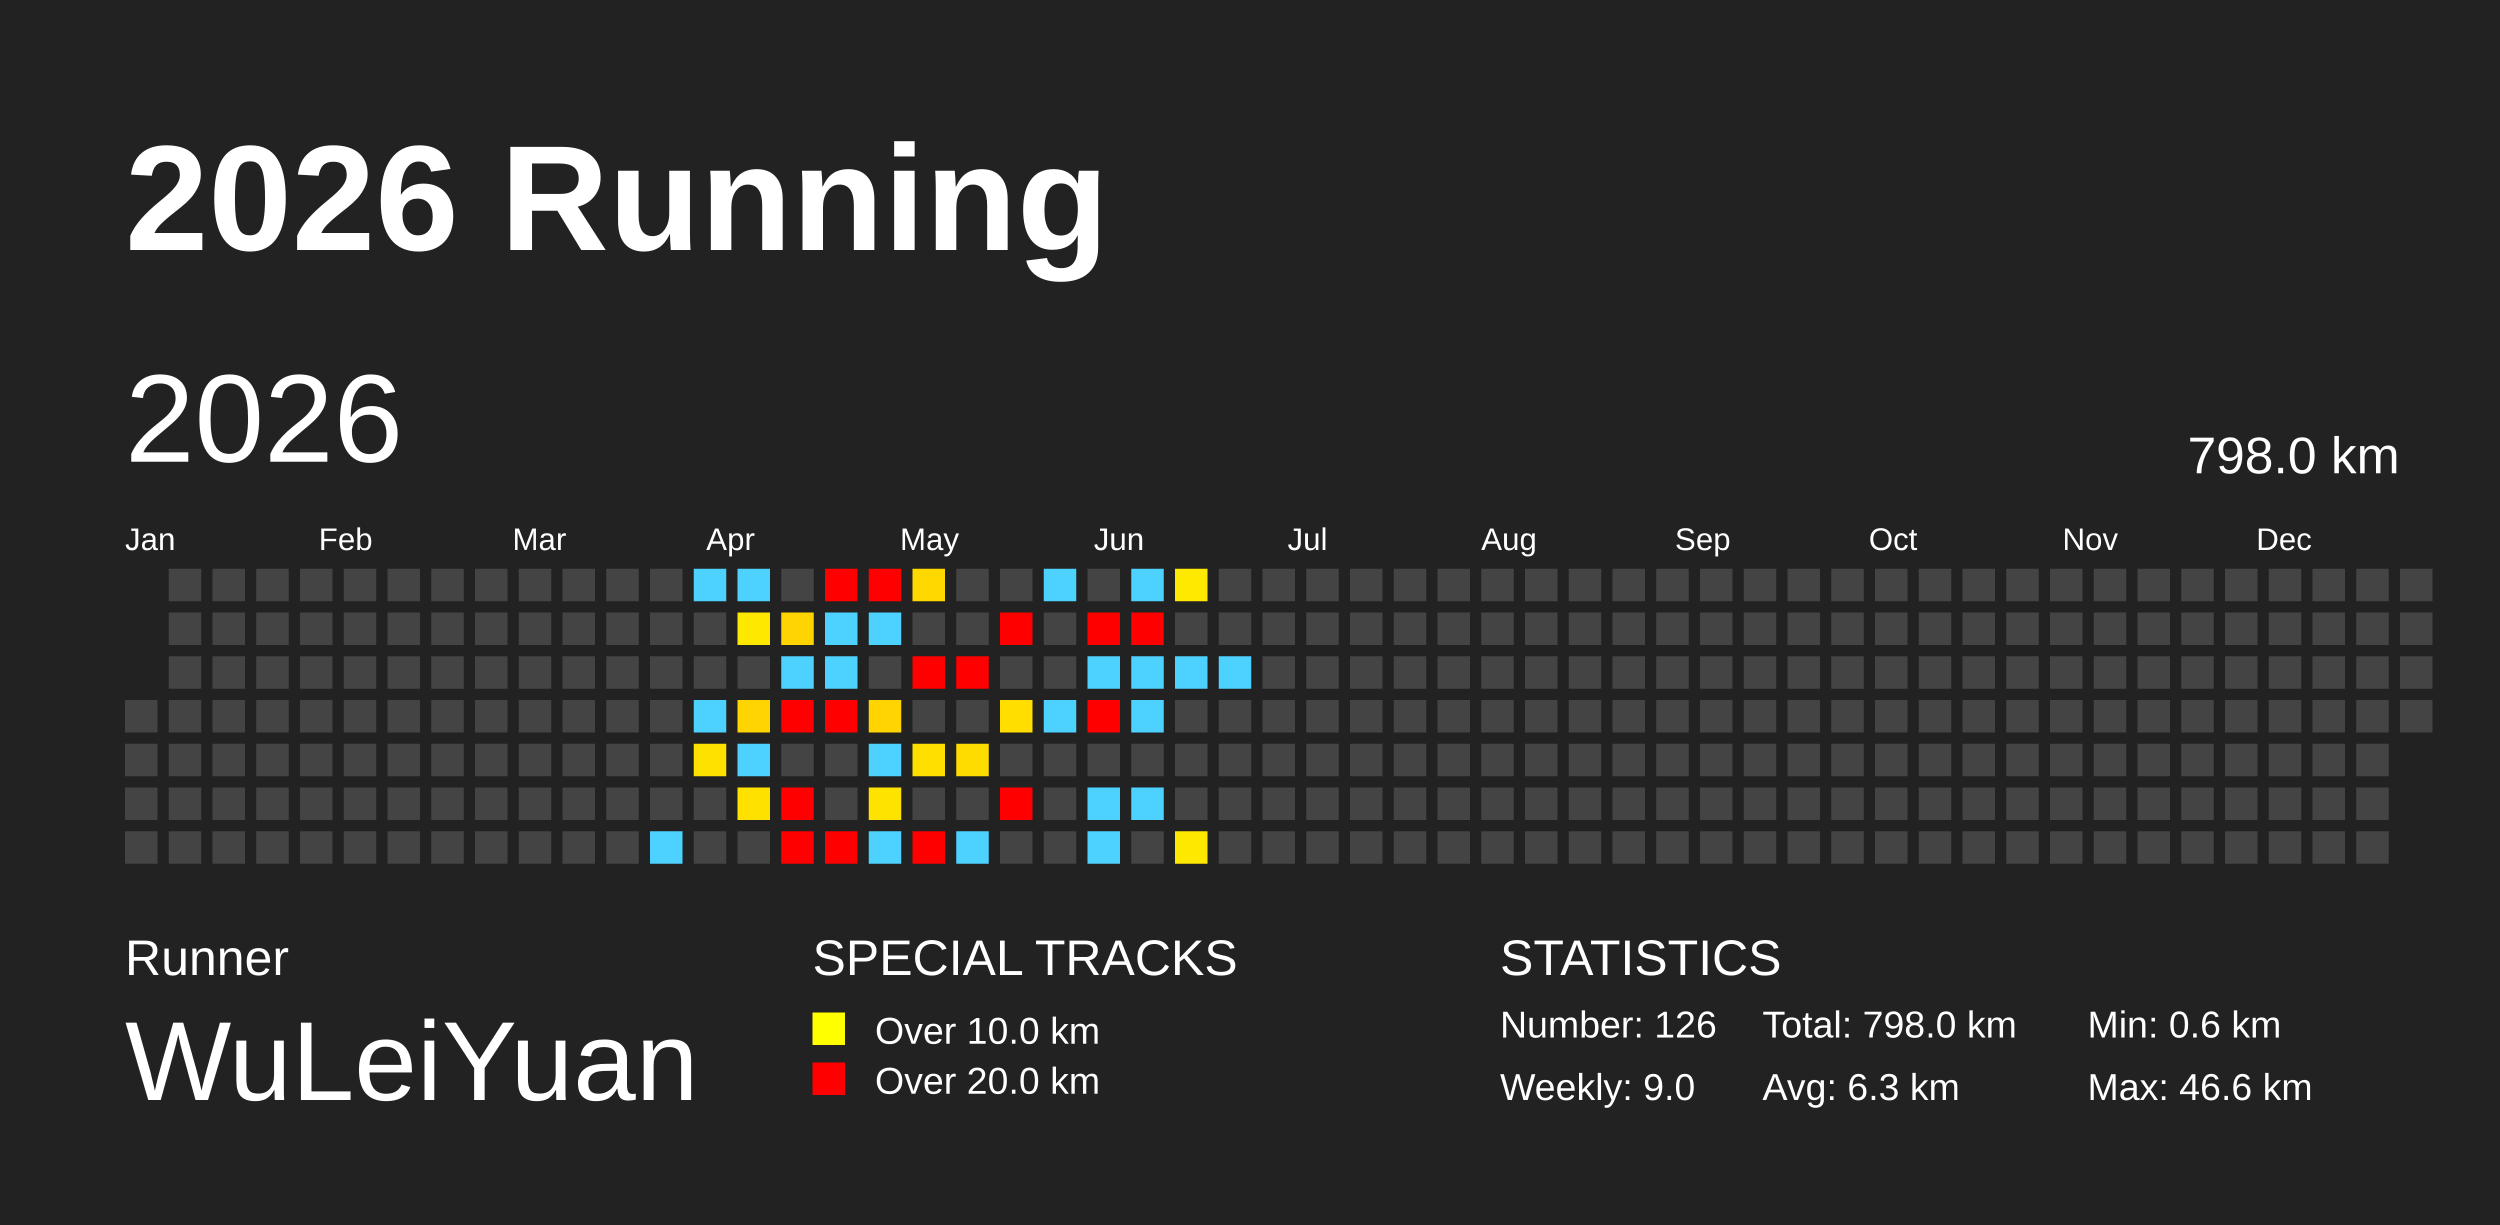
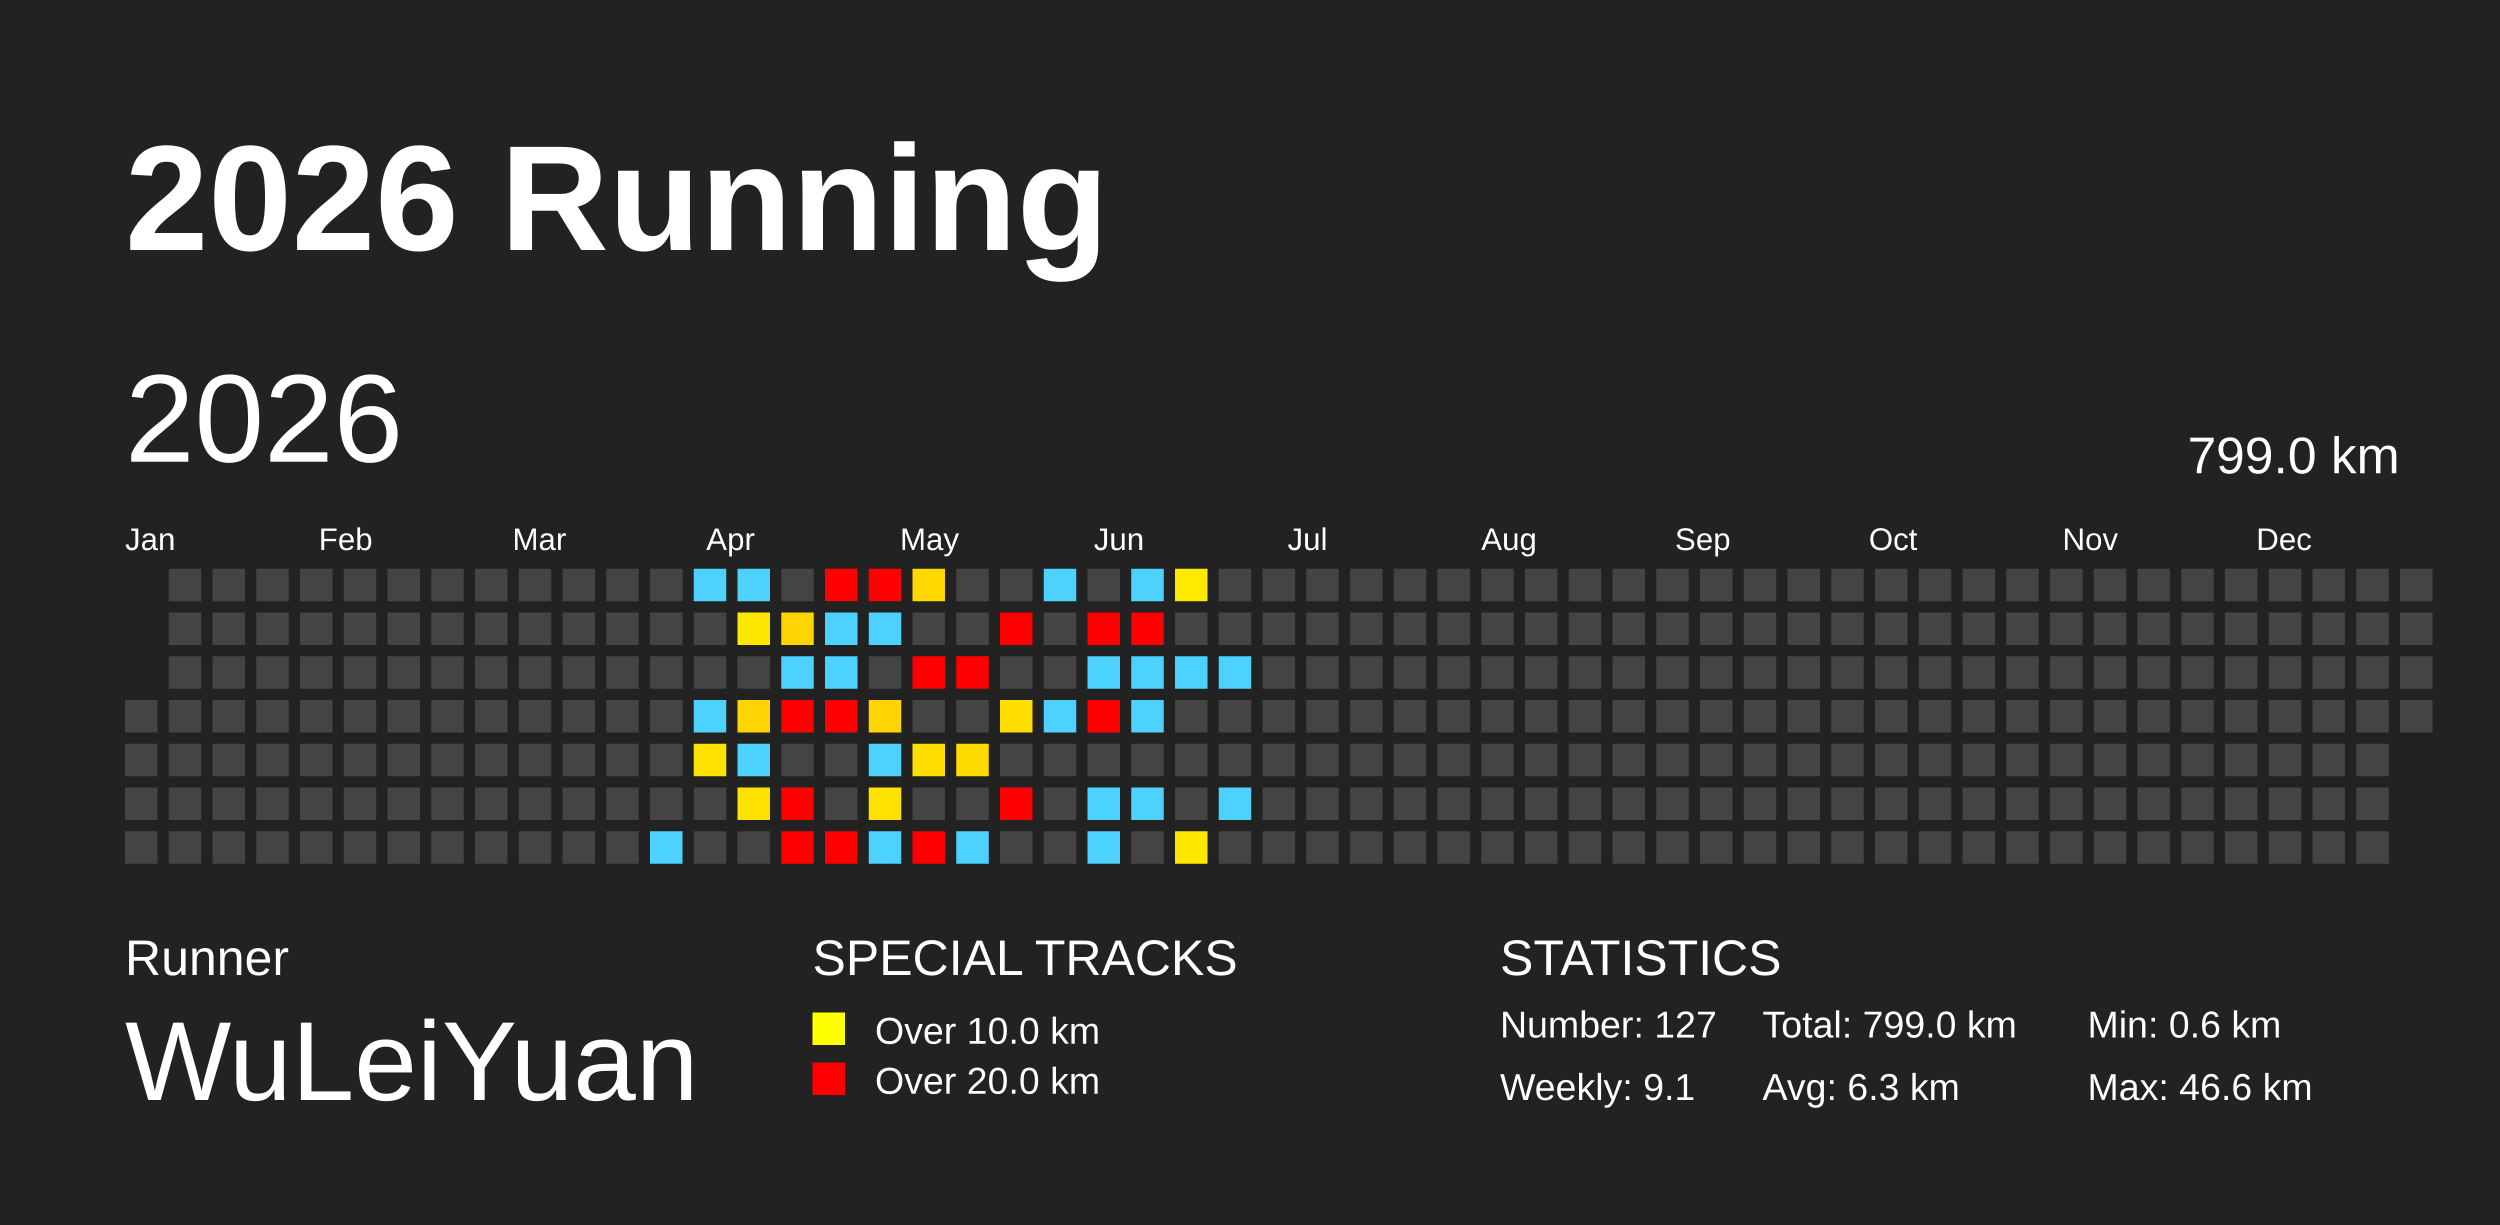
<svg xmlns="http://www.w3.org/2000/svg" baseProfile="full" height="98mm" version="1.1" viewBox="0,0,200,98" width="200mm">
  <defs />
  <rect fill="#222222" height="98" width="200" x="0" y="0" />
  <text fill="#FFFFFF" style="font-size:12px; font-family:Arial; font-weight:bold;" x="10" y="20">2026 Running</text>
  <text fill="#FFFFFF" style="font-size:4px; font-family:Arial" x="10" y="78">Runner</text>
  <text fill="#FFFFFF" style="font-size:9px; font-family:Arial" x="10" y="88">WuLeiYuan</text>
  <text fill="#FFFFFF" style="font-size:4px; font-family:Arial" x="65" y="78">SPECIAL TRACKS</text>
  <rect fill="yellow" height="2.6" width="2.6" x="65" y="81" />
  <text fill="#FFFFFF" style="font-size:3px; font-family:Arial" x="70" y="83.5">Over 10.0 km</text>
  <rect fill="red" height="2.6" width="2.6" x="65" y="85" />
  <text fill="#FFFFFF" style="font-size:3px; font-family:Arial" x="70" y="87.5">Over 20.0 km</text>
  <text fill="#FFFFFF" style="font-size:4px; font-family:Arial" x="120" y="78">STATISTICS</text>
-   <text fill="#FFFFFF" style="font-size:3px; font-family:Arial" x="120" y="83">Number: 126</text>
-   <text fill="#FFFFFF" style="font-size:3px; font-family:Arial" x="120" y="88">Weekly: 9.0</text>
-   <text fill="#FFFFFF" style="font-size:3px; font-family:Arial" x="141" y="83">Total: 798.0 km</text>
+   <text fill="#FFFFFF" style="font-size:3px; font-family:Arial" x="120" y="83">Number: 127</text>
+   <text fill="#FFFFFF" style="font-size:3px; font-family:Arial" x="120" y="88">Weekly: 9.1</text>
+   <text fill="#FFFFFF" style="font-size:3px; font-family:Arial" x="141" y="83">Total: 799.0 km</text>
  <text fill="#FFFFFF" style="font-size:3px; font-family:Arial" x="141" y="88">Avg: 6.3 km</text>
  <text fill="#FFFFFF" style="font-size:3px; font-family:Arial" x="167" y="83">Min: 0.6 km</text>
  <text fill="#FFFFFF" style="font-size:3px; font-family:Arial" x="167" y="88">Max: 46.6 km</text>
  <text dominant-baseline="hanging" fill="#FFFFFF" style="font-size:10.0px; font-family:Arial;" x="10" y="30">2026</text>
-   <text dominant-baseline="hanging" fill="#FFFFFF" style="font-size:4.125px; font-family:Arial;" x="175" y="35">798.0 km</text>
+   <text dominant-baseline="hanging" fill="#FFFFFF" style="font-size:4.125px; font-family:Arial;" x="175" y="35">799.0 km</text>
  <text fill="#FFFFFF" style="font-size:2.5px; font-family:Arial" x="10.0" y="44">Jan</text>
  <text fill="#FFFFFF" style="font-size:2.5px; font-family:Arial" x="25.5" y="44">Feb</text>
  <text fill="#FFFFFF" style="font-size:2.5px; font-family:Arial" x="41.0" y="44">Mar</text>
  <text fill="#FFFFFF" style="font-size:2.5px; font-family:Arial" x="56.5" y="44">Apr</text>
  <text fill="#FFFFFF" style="font-size:2.5px; font-family:Arial" x="72.0" y="44">May</text>
  <text fill="#FFFFFF" style="font-size:2.5px; font-family:Arial" x="87.5" y="44">Jun</text>
  <text fill="#FFFFFF" style="font-size:2.5px; font-family:Arial" x="103.0" y="44">Jul</text>
  <text fill="#FFFFFF" style="font-size:2.5px; font-family:Arial" x="118.5" y="44">Aug</text>
  <text fill="#FFFFFF" style="font-size:2.5px; font-family:Arial" x="134.0" y="44">Sep</text>
  <text fill="#FFFFFF" style="font-size:2.5px; font-family:Arial" x="149.5" y="44">Oct</text>
  <text fill="#FFFFFF" style="font-size:2.5px; font-family:Arial" x="165.0" y="44">Nov</text>
  <text fill="#FFFFFF" style="font-size:2.5px; font-family:Arial" x="180.5" y="44">Dec</text>
  <rect fill="#444444" height="2.6" width="2.6" x="10.0" y="56.0" />
  <rect fill="#444444" height="2.6" width="2.6" x="10.0" y="59.5" />
  <rect fill="#444444" height="2.6" width="2.6" x="10.0" y="63.0" />
  <rect fill="#444444" height="2.6" width="2.6" x="10.0" y="66.5" />
  <rect fill="#444444" height="2.6" width="2.6" x="13.5" y="45.5" />
  <rect fill="#444444" height="2.6" width="2.6" x="13.5" y="49.0" />
  <rect fill="#444444" height="2.6" width="2.6" x="13.5" y="52.5" />
  <rect fill="#444444" height="2.6" width="2.6" x="13.5" y="56.0" />
  <rect fill="#444444" height="2.6" width="2.6" x="13.5" y="59.5" />
  <rect fill="#444444" height="2.6" width="2.6" x="13.5" y="63.0" />
  <rect fill="#444444" height="2.6" width="2.6" x="13.5" y="66.5" />
  <rect fill="#444444" height="2.6" width="2.6" x="17.0" y="45.5" />
  <rect fill="#444444" height="2.6" width="2.6" x="17.0" y="49.0" />
  <rect fill="#444444" height="2.6" width="2.6" x="17.0" y="52.5" />
  <rect fill="#444444" height="2.6" width="2.6" x="17.0" y="56.0" />
  <rect fill="#444444" height="2.6" width="2.6" x="17.0" y="59.5" />
  <rect fill="#444444" height="2.6" width="2.6" x="17.0" y="63.0" />
  <rect fill="#444444" height="2.6" width="2.6" x="17.0" y="66.5" />
  <rect fill="#444444" height="2.6" width="2.6" x="20.5" y="45.5" />
  <rect fill="#444444" height="2.6" width="2.6" x="20.5" y="49.0" />
  <rect fill="#444444" height="2.6" width="2.6" x="20.5" y="52.5" />
  <rect fill="#444444" height="2.6" width="2.6" x="20.5" y="56.0" />
  <rect fill="#444444" height="2.6" width="2.6" x="20.5" y="59.5" />
  <rect fill="#444444" height="2.6" width="2.6" x="20.5" y="63.0" />
  <rect fill="#444444" height="2.6" width="2.6" x="20.5" y="66.5" />
  <rect fill="#444444" height="2.6" width="2.6" x="24.0" y="45.5" />
  <rect fill="#444444" height="2.6" width="2.6" x="24.0" y="49.0" />
  <rect fill="#444444" height="2.6" width="2.6" x="24.0" y="52.5" />
  <rect fill="#444444" height="2.6" width="2.6" x="24.0" y="56.0" />
  <rect fill="#444444" height="2.6" width="2.6" x="24.0" y="59.5" />
  <rect fill="#444444" height="2.6" width="2.6" x="24.0" y="63.0" />
  <rect fill="#444444" height="2.6" width="2.6" x="24.0" y="66.5" />
  <rect fill="#444444" height="2.6" width="2.6" x="27.5" y="45.5" />
  <rect fill="#444444" height="2.6" width="2.6" x="27.5" y="49.0" />
  <rect fill="#444444" height="2.6" width="2.6" x="27.5" y="52.5" />
  <rect fill="#444444" height="2.6" width="2.6" x="27.5" y="56.0" />
  <rect fill="#444444" height="2.6" width="2.6" x="27.5" y="59.5" />
  <rect fill="#444444" height="2.6" width="2.6" x="27.5" y="63.0" />
  <rect fill="#444444" height="2.6" width="2.6" x="27.5" y="66.5" />
  <rect fill="#444444" height="2.6" width="2.6" x="31.0" y="45.5" />
  <rect fill="#444444" height="2.6" width="2.6" x="31.0" y="49.0" />
  <rect fill="#444444" height="2.6" width="2.6" x="31.0" y="52.5" />
  <rect fill="#444444" height="2.6" width="2.6" x="31.0" y="56.0" />
  <rect fill="#444444" height="2.6" width="2.6" x="31.0" y="59.5" />
  <rect fill="#444444" height="2.6" width="2.6" x="31.0" y="63.0" />
  <rect fill="#444444" height="2.6" width="2.6" x="31.0" y="66.5" />
  <rect fill="#444444" height="2.6" width="2.6" x="34.5" y="45.5" />
  <rect fill="#444444" height="2.6" width="2.6" x="34.5" y="49.0" />
  <rect fill="#444444" height="2.6" width="2.6" x="34.5" y="52.5" />
  <rect fill="#444444" height="2.6" width="2.6" x="34.5" y="56.0" />
  <rect fill="#444444" height="2.6" width="2.6" x="34.5" y="59.5" />
  <rect fill="#444444" height="2.6" width="2.6" x="34.5" y="63.0" />
  <rect fill="#444444" height="2.6" width="2.6" x="34.5" y="66.5" />
  <rect fill="#444444" height="2.6" width="2.6" x="38.0" y="45.5" />
  <rect fill="#444444" height="2.6" width="2.6" x="38.0" y="49.0" />
  <rect fill="#444444" height="2.6" width="2.6" x="38.0" y="52.5" />
  <rect fill="#444444" height="2.6" width="2.6" x="38.0" y="56.0" />
  <rect fill="#444444" height="2.6" width="2.6" x="38.0" y="59.5" />
  <rect fill="#444444" height="2.6" width="2.6" x="38.0" y="63.0" />
  <rect fill="#444444" height="2.6" width="2.6" x="38.0" y="66.5" />
  <rect fill="#444444" height="2.6" width="2.6" x="41.5" y="45.5" />
  <rect fill="#444444" height="2.6" width="2.6" x="41.5" y="49.0" />
  <rect fill="#444444" height="2.6" width="2.6" x="41.5" y="52.5" />
  <rect fill="#444444" height="2.6" width="2.6" x="41.5" y="56.0" />
  <rect fill="#444444" height="2.6" width="2.6" x="41.5" y="59.5" />
  <rect fill="#444444" height="2.6" width="2.6" x="41.5" y="63.0" />
  <rect fill="#444444" height="2.6" width="2.6" x="41.5" y="66.5" />
  <rect fill="#444444" height="2.6" width="2.6" x="45.0" y="45.5" />
  <rect fill="#444444" height="2.6" width="2.6" x="45.0" y="49.0" />
  <rect fill="#444444" height="2.6" width="2.6" x="45.0" y="52.5" />
  <rect fill="#444444" height="2.6" width="2.6" x="45.0" y="56.0" />
  <rect fill="#444444" height="2.6" width="2.6" x="45.0" y="59.5" />
  <rect fill="#444444" height="2.6" width="2.6" x="45.0" y="63.0" />
  <rect fill="#444444" height="2.6" width="2.6" x="45.0" y="66.5" />
  <rect fill="#444444" height="2.6" width="2.6" x="48.5" y="45.5" />
  <rect fill="#444444" height="2.6" width="2.6" x="48.5" y="49.0" />
  <rect fill="#444444" height="2.6" width="2.6" x="48.5" y="52.5" />
  <rect fill="#444444" height="2.6" width="2.6" x="48.5" y="56.0" />
  <rect fill="#444444" height="2.6" width="2.6" x="48.5" y="59.5" />
  <rect fill="#444444" height="2.6" width="2.6" x="48.5" y="63.0" />
  <rect fill="#444444" height="2.6" width="2.6" x="48.5" y="66.5" />
  <rect fill="#444444" height="2.6" width="2.6" x="52.0" y="45.5" />
  <rect fill="#444444" height="2.6" width="2.6" x="52.0" y="49.0" />
  <rect fill="#444444" height="2.6" width="2.6" x="52.0" y="52.5" />
  <rect fill="#444444" height="2.6" width="2.6" x="52.0" y="56.0" />
  <rect fill="#444444" height="2.6" width="2.6" x="52.0" y="59.5" />
  <rect fill="#444444" height="2.6" width="2.6" x="52.0" y="63.0" />
  <rect fill="#4dd2ff" height="2.6" width="2.6" x="52.0" y="66.5" />
  <rect fill="#4dd2ff" height="2.6" width="2.6" x="55.5" y="45.5" />
  <rect fill="#444444" height="2.6" width="2.6" x="55.5" y="49.0" />
  <rect fill="#444444" height="2.6" width="2.6" x="55.5" y="52.5" />
  <rect fill="#4dd2ff" height="2.6" width="2.6" x="55.5" y="56.0" />
  <rect fill="#ffe100" height="2.6" width="2.6" x="55.5" y="59.5" />
  <rect fill="#444444" height="2.6" width="2.6" x="55.5" y="63.0" />
  <rect fill="#444444" height="2.6" width="2.6" x="55.5" y="66.5" />
  <rect fill="#4dd2ff" height="2.6" width="2.6" x="59.0" y="45.5" />
  <rect fill="#ffe800" height="2.6" width="2.6" x="59.0" y="49.0" />
  <rect fill="#444444" height="2.6" width="2.6" x="59.0" y="52.5" />
  <rect fill="#ffd400" height="2.6" width="2.6" x="59.0" y="56.0" />
  <rect fill="#4dd2ff" height="2.6" width="2.6" x="59.0" y="59.5" />
  <rect fill="#ffe100" height="2.6" width="2.6" x="59.0" y="63.0" />
  <rect fill="#444444" height="2.6" width="2.6" x="59.0" y="66.5" />
  <rect fill="#444444" height="2.6" width="2.6" x="62.5" y="45.5" />
  <rect fill="#ffd400" height="2.6" width="2.6" x="62.5" y="49.0" />
  <rect fill="#4dd2ff" height="2.6" width="2.6" x="62.5" y="52.5" />
  <rect fill="red" height="2.6" width="2.6" x="62.5" y="56.0" />
  <rect fill="#444444" height="2.6" width="2.6" x="62.5" y="59.5" />
  <rect fill="red" height="2.6" width="2.6" x="62.5" y="63.0" />
  <rect fill="red" height="2.6" width="2.6" x="62.5" y="66.5" />
  <rect fill="red" height="2.6" width="2.6" x="66.0" y="45.5" />
  <rect fill="#4dd2ff" height="2.6" width="2.6" x="66.0" y="49.0" />
  <rect fill="#4dd2ff" height="2.6" width="2.6" x="66.0" y="52.5" />
  <rect fill="red" height="2.6" width="2.6" x="66.0" y="56.0" />
  <rect fill="#444444" height="2.6" width="2.6" x="66.0" y="59.5" />
  <rect fill="#444444" height="2.6" width="2.6" x="66.0" y="63.0" />
  <rect fill="red" height="2.6" width="2.6" x="66.0" y="66.5" />
  <rect fill="red" height="2.6" width="2.6" x="69.5" y="45.5" />
  <rect fill="#4dd2ff" height="2.6" width="2.6" x="69.5" y="49.0" />
  <rect fill="#444444" height="2.6" width="2.6" x="69.5" y="52.5" />
  <rect fill="#ffd400" height="2.6" width="2.6" x="69.5" y="56.0" />
  <rect fill="#4dd2ff" height="2.6" width="2.6" x="69.5" y="59.5" />
  <rect fill="#ffe300" height="2.6" width="2.6" x="69.5" y="63.0" />
  <rect fill="#4dd2ff" height="2.6" width="2.6" x="69.5" y="66.5" />
  <rect fill="#ffd800" height="2.6" width="2.6" x="73.0" y="45.5" />
  <rect fill="#444444" height="2.6" width="2.6" x="73.0" y="49.0" />
  <rect fill="red" height="2.6" width="2.6" x="73.0" y="52.5" />
  <rect fill="#444444" height="2.6" width="2.6" x="73.0" y="56.0" />
  <rect fill="#ffdf00" height="2.6" width="2.6" x="73.0" y="59.5" />
  <rect fill="#444444" height="2.6" width="2.6" x="73.0" y="63.0" />
  <rect fill="red" height="2.6" width="2.6" x="73.0" y="66.5" />
  <rect fill="#444444" height="2.6" width="2.6" x="76.5" y="45.5" />
  <rect fill="#444444" height="2.6" width="2.6" x="76.5" y="49.0" />
  <rect fill="red" height="2.6" width="2.6" x="76.5" y="52.5" />
  <rect fill="#444444" height="2.6" width="2.6" x="76.5" y="56.0" />
  <rect fill="#ffdc00" height="2.6" width="2.6" x="76.5" y="59.5" />
  <rect fill="#444444" height="2.6" width="2.6" x="76.5" y="63.0" />
  <rect fill="#4dd2ff" height="2.6" width="2.6" x="76.5" y="66.5" />
  <rect fill="#444444" height="2.6" width="2.6" x="80.0" y="45.5" />
  <rect fill="red" height="2.6" width="2.6" x="80.0" y="49.0" />
  <rect fill="#444444" height="2.6" width="2.6" x="80.0" y="52.5" />
  <rect fill="#ffde00" height="2.6" width="2.6" x="80.0" y="56.0" />
  <rect fill="#444444" height="2.6" width="2.6" x="80.0" y="59.5" />
  <rect fill="red" height="2.6" width="2.6" x="80.0" y="63.0" />
  <rect fill="#444444" height="2.6" width="2.6" x="80.0" y="66.5" />
  <rect fill="#4dd2ff" height="2.6" width="2.6" x="83.5" y="45.5" />
  <rect fill="#444444" height="2.6" width="2.6" x="83.5" y="49.0" />
  <rect fill="#444444" height="2.6" width="2.6" x="83.5" y="52.5" />
  <rect fill="#4dd2ff" height="2.6" width="2.6" x="83.5" y="56.0" />
  <rect fill="#444444" height="2.6" width="2.6" x="83.5" y="59.5" />
  <rect fill="#444444" height="2.6" width="2.6" x="83.5" y="63.0" />
  <rect fill="#444444" height="2.6" width="2.6" x="83.5" y="66.5" />
  <rect fill="#444444" height="2.6" width="2.6" x="87.0" y="45.5" />
  <rect fill="red" height="2.6" width="2.6" x="87.0" y="49.0" />
  <rect fill="#4dd2ff" height="2.6" width="2.6" x="87.0" y="52.5" />
  <rect fill="red" height="2.6" width="2.6" x="87.0" y="56.0" />
  <rect fill="#444444" height="2.6" width="2.6" x="87.0" y="59.5" />
  <rect fill="#4dd2ff" height="2.6" width="2.6" x="87.0" y="63.0" />
  <rect fill="#4dd2ff" height="2.6" width="2.6" x="87.0" y="66.5" />
  <rect fill="#4dd2ff" height="2.6" width="2.6" x="90.5" y="45.5" />
  <rect fill="red" height="2.6" width="2.6" x="90.5" y="49.0" />
  <rect fill="#4dd2ff" height="2.6" width="2.6" x="90.5" y="52.5" />
  <rect fill="#4dd2ff" height="2.6" width="2.6" x="90.5" y="56.0" />
  <rect fill="#444444" height="2.6" width="2.6" x="90.5" y="59.5" />
  <rect fill="#4dd2ff" height="2.6" width="2.6" x="90.5" y="63.0" />
  <rect fill="#444444" height="2.6" width="2.6" x="90.5" y="66.5" />
  <rect fill="#ffe900" height="2.6" width="2.6" x="94.0" y="45.5" />
  <rect fill="#444444" height="2.6" width="2.6" x="94.0" y="49.0" />
  <rect fill="#4dd2ff" height="2.6" width="2.6" x="94.0" y="52.5" />
  <rect fill="#444444" height="2.6" width="2.6" x="94.0" y="56.0" />
  <rect fill="#444444" height="2.6" width="2.6" x="94.0" y="59.5" />
  <rect fill="#444444" height="2.6" width="2.6" x="94.0" y="63.0" />
  <rect fill="#ffe800" height="2.6" width="2.6" x="94.0" y="66.5" />
  <rect fill="#444444" height="2.6" width="2.6" x="97.5" y="45.5" />
  <rect fill="#444444" height="2.6" width="2.6" x="97.5" y="49.0" />
  <rect fill="#4dd2ff" height="2.6" width="2.6" x="97.5" y="52.5" />
  <rect fill="#444444" height="2.6" width="2.6" x="97.5" y="56.0" />
  <rect fill="#444444" height="2.6" width="2.6" x="97.5" y="59.5" />
-   <rect fill="#444444" height="2.6" width="2.6" x="97.5" y="63.0" />
+   <rect fill="#4dd2ff" height="2.6" width="2.6" x="97.5" y="63.0" />
  <rect fill="#444444" height="2.6" width="2.6" x="97.5" y="66.5" />
  <rect fill="#444444" height="2.6" width="2.6" x="101.0" y="45.5" />
  <rect fill="#444444" height="2.6" width="2.6" x="101.0" y="49.0" />
  <rect fill="#444444" height="2.6" width="2.6" x="101.0" y="52.5" />
  <rect fill="#444444" height="2.6" width="2.6" x="101.0" y="56.0" />
  <rect fill="#444444" height="2.6" width="2.6" x="101.0" y="59.5" />
  <rect fill="#444444" height="2.6" width="2.6" x="101.0" y="63.0" />
  <rect fill="#444444" height="2.6" width="2.6" x="101.0" y="66.5" />
  <rect fill="#444444" height="2.6" width="2.6" x="104.5" y="45.5" />
  <rect fill="#444444" height="2.6" width="2.6" x="104.5" y="49.0" />
  <rect fill="#444444" height="2.6" width="2.6" x="104.5" y="52.5" />
  <rect fill="#444444" height="2.6" width="2.6" x="104.5" y="56.0" />
  <rect fill="#444444" height="2.6" width="2.6" x="104.5" y="59.5" />
  <rect fill="#444444" height="2.6" width="2.6" x="104.5" y="63.0" />
  <rect fill="#444444" height="2.6" width="2.6" x="104.5" y="66.5" />
  <rect fill="#444444" height="2.6" width="2.6" x="108.0" y="45.5" />
  <rect fill="#444444" height="2.6" width="2.6" x="108.0" y="49.0" />
  <rect fill="#444444" height="2.6" width="2.6" x="108.0" y="52.5" />
  <rect fill="#444444" height="2.6" width="2.6" x="108.0" y="56.0" />
  <rect fill="#444444" height="2.6" width="2.6" x="108.0" y="59.5" />
  <rect fill="#444444" height="2.6" width="2.6" x="108.0" y="63.0" />
  <rect fill="#444444" height="2.6" width="2.6" x="108.0" y="66.5" />
  <rect fill="#444444" height="2.6" width="2.6" x="111.5" y="45.5" />
  <rect fill="#444444" height="2.6" width="2.6" x="111.5" y="49.0" />
  <rect fill="#444444" height="2.6" width="2.6" x="111.5" y="52.5" />
  <rect fill="#444444" height="2.6" width="2.6" x="111.5" y="56.0" />
  <rect fill="#444444" height="2.6" width="2.6" x="111.5" y="59.5" />
  <rect fill="#444444" height="2.6" width="2.6" x="111.5" y="63.0" />
  <rect fill="#444444" height="2.6" width="2.6" x="111.5" y="66.5" />
  <rect fill="#444444" height="2.6" width="2.6" x="115.0" y="45.5" />
  <rect fill="#444444" height="2.6" width="2.6" x="115.0" y="49.0" />
  <rect fill="#444444" height="2.6" width="2.6" x="115.0" y="52.5" />
  <rect fill="#444444" height="2.6" width="2.6" x="115.0" y="56.0" />
  <rect fill="#444444" height="2.6" width="2.6" x="115.0" y="59.5" />
  <rect fill="#444444" height="2.6" width="2.6" x="115.0" y="63.0" />
  <rect fill="#444444" height="2.6" width="2.6" x="115.0" y="66.5" />
  <rect fill="#444444" height="2.6" width="2.6" x="118.5" y="45.5" />
  <rect fill="#444444" height="2.6" width="2.6" x="118.5" y="49.0" />
  <rect fill="#444444" height="2.6" width="2.6" x="118.5" y="52.5" />
  <rect fill="#444444" height="2.6" width="2.6" x="118.5" y="56.0" />
  <rect fill="#444444" height="2.6" width="2.6" x="118.5" y="59.5" />
  <rect fill="#444444" height="2.6" width="2.6" x="118.5" y="63.0" />
  <rect fill="#444444" height="2.6" width="2.6" x="118.5" y="66.5" />
  <rect fill="#444444" height="2.6" width="2.6" x="122.0" y="45.5" />
  <rect fill="#444444" height="2.6" width="2.6" x="122.0" y="49.0" />
  <rect fill="#444444" height="2.6" width="2.6" x="122.0" y="52.5" />
  <rect fill="#444444" height="2.6" width="2.6" x="122.0" y="56.0" />
  <rect fill="#444444" height="2.6" width="2.6" x="122.0" y="59.5" />
  <rect fill="#444444" height="2.6" width="2.6" x="122.0" y="63.0" />
  <rect fill="#444444" height="2.6" width="2.6" x="122.0" y="66.5" />
  <rect fill="#444444" height="2.6" width="2.6" x="125.5" y="45.5" />
  <rect fill="#444444" height="2.6" width="2.6" x="125.5" y="49.0" />
  <rect fill="#444444" height="2.6" width="2.6" x="125.5" y="52.5" />
  <rect fill="#444444" height="2.6" width="2.6" x="125.5" y="56.0" />
  <rect fill="#444444" height="2.6" width="2.6" x="125.5" y="59.5" />
  <rect fill="#444444" height="2.6" width="2.6" x="125.5" y="63.0" />
  <rect fill="#444444" height="2.6" width="2.6" x="125.5" y="66.5" />
  <rect fill="#444444" height="2.6" width="2.6" x="129.0" y="45.5" />
  <rect fill="#444444" height="2.6" width="2.6" x="129.0" y="49.0" />
  <rect fill="#444444" height="2.6" width="2.6" x="129.0" y="52.5" />
  <rect fill="#444444" height="2.6" width="2.6" x="129.0" y="56.0" />
  <rect fill="#444444" height="2.6" width="2.6" x="129.0" y="59.5" />
  <rect fill="#444444" height="2.6" width="2.6" x="129.0" y="63.0" />
  <rect fill="#444444" height="2.6" width="2.6" x="129.0" y="66.5" />
  <rect fill="#444444" height="2.6" width="2.6" x="132.5" y="45.5" />
  <rect fill="#444444" height="2.6" width="2.6" x="132.5" y="49.0" />
  <rect fill="#444444" height="2.6" width="2.6" x="132.5" y="52.5" />
  <rect fill="#444444" height="2.6" width="2.6" x="132.5" y="56.0" />
  <rect fill="#444444" height="2.6" width="2.6" x="132.5" y="59.5" />
  <rect fill="#444444" height="2.6" width="2.6" x="132.5" y="63.0" />
  <rect fill="#444444" height="2.6" width="2.6" x="132.5" y="66.5" />
  <rect fill="#444444" height="2.6" width="2.6" x="136.0" y="45.5" />
  <rect fill="#444444" height="2.6" width="2.6" x="136.0" y="49.0" />
  <rect fill="#444444" height="2.6" width="2.6" x="136.0" y="52.5" />
  <rect fill="#444444" height="2.6" width="2.6" x="136.0" y="56.0" />
  <rect fill="#444444" height="2.6" width="2.6" x="136.0" y="59.5" />
  <rect fill="#444444" height="2.6" width="2.6" x="136.0" y="63.0" />
  <rect fill="#444444" height="2.6" width="2.6" x="136.0" y="66.5" />
  <rect fill="#444444" height="2.6" width="2.6" x="139.5" y="45.5" />
  <rect fill="#444444" height="2.6" width="2.6" x="139.5" y="49.0" />
  <rect fill="#444444" height="2.6" width="2.6" x="139.5" y="52.5" />
  <rect fill="#444444" height="2.6" width="2.6" x="139.5" y="56.0" />
  <rect fill="#444444" height="2.6" width="2.6" x="139.5" y="59.5" />
  <rect fill="#444444" height="2.6" width="2.6" x="139.5" y="63.0" />
  <rect fill="#444444" height="2.6" width="2.6" x="139.5" y="66.5" />
  <rect fill="#444444" height="2.6" width="2.6" x="143.0" y="45.5" />
  <rect fill="#444444" height="2.6" width="2.6" x="143.0" y="49.0" />
  <rect fill="#444444" height="2.6" width="2.6" x="143.0" y="52.5" />
  <rect fill="#444444" height="2.6" width="2.6" x="143.0" y="56.0" />
  <rect fill="#444444" height="2.6" width="2.6" x="143.0" y="59.5" />
  <rect fill="#444444" height="2.6" width="2.6" x="143.0" y="63.0" />
  <rect fill="#444444" height="2.6" width="2.6" x="143.0" y="66.5" />
  <rect fill="#444444" height="2.6" width="2.6" x="146.5" y="45.5" />
  <rect fill="#444444" height="2.6" width="2.6" x="146.5" y="49.0" />
  <rect fill="#444444" height="2.6" width="2.6" x="146.5" y="52.5" />
  <rect fill="#444444" height="2.6" width="2.6" x="146.5" y="56.0" />
  <rect fill="#444444" height="2.6" width="2.6" x="146.5" y="59.5" />
  <rect fill="#444444" height="2.6" width="2.6" x="146.5" y="63.0" />
  <rect fill="#444444" height="2.6" width="2.6" x="146.5" y="66.5" />
  <rect fill="#444444" height="2.6" width="2.6" x="150.0" y="45.5" />
  <rect fill="#444444" height="2.6" width="2.6" x="150.0" y="49.0" />
  <rect fill="#444444" height="2.6" width="2.6" x="150.0" y="52.5" />
  <rect fill="#444444" height="2.6" width="2.6" x="150.0" y="56.0" />
  <rect fill="#444444" height="2.6" width="2.6" x="150.0" y="59.5" />
  <rect fill="#444444" height="2.6" width="2.6" x="150.0" y="63.0" />
  <rect fill="#444444" height="2.6" width="2.6" x="150.0" y="66.5" />
  <rect fill="#444444" height="2.6" width="2.6" x="153.5" y="45.5" />
  <rect fill="#444444" height="2.6" width="2.6" x="153.5" y="49.0" />
  <rect fill="#444444" height="2.6" width="2.6" x="153.5" y="52.5" />
  <rect fill="#444444" height="2.6" width="2.6" x="153.5" y="56.0" />
  <rect fill="#444444" height="2.6" width="2.6" x="153.5" y="59.5" />
  <rect fill="#444444" height="2.6" width="2.6" x="153.5" y="63.0" />
  <rect fill="#444444" height="2.6" width="2.6" x="153.5" y="66.5" />
  <rect fill="#444444" height="2.6" width="2.6" x="157.0" y="45.5" />
  <rect fill="#444444" height="2.6" width="2.6" x="157.0" y="49.0" />
  <rect fill="#444444" height="2.6" width="2.6" x="157.0" y="52.5" />
  <rect fill="#444444" height="2.6" width="2.6" x="157.0" y="56.0" />
  <rect fill="#444444" height="2.6" width="2.6" x="157.0" y="59.5" />
  <rect fill="#444444" height="2.6" width="2.6" x="157.0" y="63.0" />
  <rect fill="#444444" height="2.6" width="2.6" x="157.0" y="66.5" />
  <rect fill="#444444" height="2.6" width="2.6" x="160.5" y="45.5" />
  <rect fill="#444444" height="2.6" width="2.6" x="160.5" y="49.0" />
  <rect fill="#444444" height="2.6" width="2.6" x="160.5" y="52.5" />
  <rect fill="#444444" height="2.6" width="2.6" x="160.5" y="56.0" />
  <rect fill="#444444" height="2.6" width="2.6" x="160.5" y="59.5" />
  <rect fill="#444444" height="2.6" width="2.6" x="160.5" y="63.0" />
  <rect fill="#444444" height="2.6" width="2.6" x="160.5" y="66.5" />
  <rect fill="#444444" height="2.6" width="2.6" x="164.0" y="45.5" />
  <rect fill="#444444" height="2.6" width="2.6" x="164.0" y="49.0" />
  <rect fill="#444444" height="2.6" width="2.6" x="164.0" y="52.5" />
  <rect fill="#444444" height="2.6" width="2.6" x="164.0" y="56.0" />
  <rect fill="#444444" height="2.6" width="2.6" x="164.0" y="59.5" />
  <rect fill="#444444" height="2.6" width="2.6" x="164.0" y="63.0" />
  <rect fill="#444444" height="2.6" width="2.6" x="164.0" y="66.5" />
  <rect fill="#444444" height="2.6" width="2.6" x="167.5" y="45.5" />
  <rect fill="#444444" height="2.6" width="2.6" x="167.5" y="49.0" />
  <rect fill="#444444" height="2.6" width="2.6" x="167.5" y="52.5" />
  <rect fill="#444444" height="2.6" width="2.6" x="167.5" y="56.0" />
  <rect fill="#444444" height="2.6" width="2.6" x="167.5" y="59.5" />
  <rect fill="#444444" height="2.6" width="2.6" x="167.5" y="63.0" />
  <rect fill="#444444" height="2.6" width="2.6" x="167.5" y="66.5" />
  <rect fill="#444444" height="2.6" width="2.6" x="171.0" y="45.5" />
  <rect fill="#444444" height="2.6" width="2.6" x="171.0" y="49.0" />
  <rect fill="#444444" height="2.6" width="2.6" x="171.0" y="52.5" />
  <rect fill="#444444" height="2.6" width="2.6" x="171.0" y="56.0" />
  <rect fill="#444444" height="2.6" width="2.6" x="171.0" y="59.5" />
  <rect fill="#444444" height="2.6" width="2.6" x="171.0" y="63.0" />
  <rect fill="#444444" height="2.6" width="2.6" x="171.0" y="66.5" />
  <rect fill="#444444" height="2.6" width="2.6" x="174.5" y="45.5" />
  <rect fill="#444444" height="2.6" width="2.6" x="174.5" y="49.0" />
  <rect fill="#444444" height="2.6" width="2.6" x="174.5" y="52.5" />
  <rect fill="#444444" height="2.6" width="2.6" x="174.5" y="56.0" />
  <rect fill="#444444" height="2.6" width="2.6" x="174.5" y="59.5" />
  <rect fill="#444444" height="2.6" width="2.6" x="174.5" y="63.0" />
  <rect fill="#444444" height="2.6" width="2.6" x="174.5" y="66.5" />
  <rect fill="#444444" height="2.6" width="2.6" x="178.0" y="45.5" />
  <rect fill="#444444" height="2.6" width="2.6" x="178.0" y="49.0" />
  <rect fill="#444444" height="2.6" width="2.6" x="178.0" y="52.5" />
  <rect fill="#444444" height="2.6" width="2.6" x="178.0" y="56.0" />
  <rect fill="#444444" height="2.6" width="2.6" x="178.0" y="59.5" />
  <rect fill="#444444" height="2.6" width="2.6" x="178.0" y="63.0" />
  <rect fill="#444444" height="2.6" width="2.6" x="178.0" y="66.5" />
  <rect fill="#444444" height="2.6" width="2.6" x="181.5" y="45.5" />
  <rect fill="#444444" height="2.6" width="2.6" x="181.5" y="49.0" />
  <rect fill="#444444" height="2.6" width="2.6" x="181.5" y="52.5" />
  <rect fill="#444444" height="2.6" width="2.6" x="181.5" y="56.0" />
  <rect fill="#444444" height="2.6" width="2.6" x="181.5" y="59.5" />
  <rect fill="#444444" height="2.6" width="2.6" x="181.5" y="63.0" />
  <rect fill="#444444" height="2.6" width="2.6" x="181.5" y="66.5" />
  <rect fill="#444444" height="2.6" width="2.6" x="185.0" y="45.5" />
  <rect fill="#444444" height="2.6" width="2.6" x="185.0" y="49.0" />
  <rect fill="#444444" height="2.6" width="2.6" x="185.0" y="52.5" />
  <rect fill="#444444" height="2.6" width="2.6" x="185.0" y="56.0" />
  <rect fill="#444444" height="2.6" width="2.6" x="185.0" y="59.5" />
  <rect fill="#444444" height="2.6" width="2.6" x="185.0" y="63.0" />
  <rect fill="#444444" height="2.6" width="2.6" x="185.0" y="66.5" />
  <rect fill="#444444" height="2.6" width="2.6" x="188.5" y="45.5" />
  <rect fill="#444444" height="2.6" width="2.6" x="188.5" y="49.0" />
  <rect fill="#444444" height="2.6" width="2.6" x="188.5" y="52.5" />
  <rect fill="#444444" height="2.6" width="2.6" x="188.5" y="56.0" />
  <rect fill="#444444" height="2.6" width="2.6" x="188.5" y="59.5" />
  <rect fill="#444444" height="2.6" width="2.6" x="188.5" y="63.0" />
  <rect fill="#444444" height="2.6" width="2.6" x="188.5" y="66.5" />
  <rect fill="#444444" height="2.6" width="2.6" x="192.0" y="45.5" />
  <rect fill="#444444" height="2.6" width="2.6" x="192.0" y="49.0" />
  <rect fill="#444444" height="2.6" width="2.6" x="192.0" y="52.5" />
  <rect fill="#444444" height="2.6" width="2.6" x="192.0" y="56.0" />
</svg>
